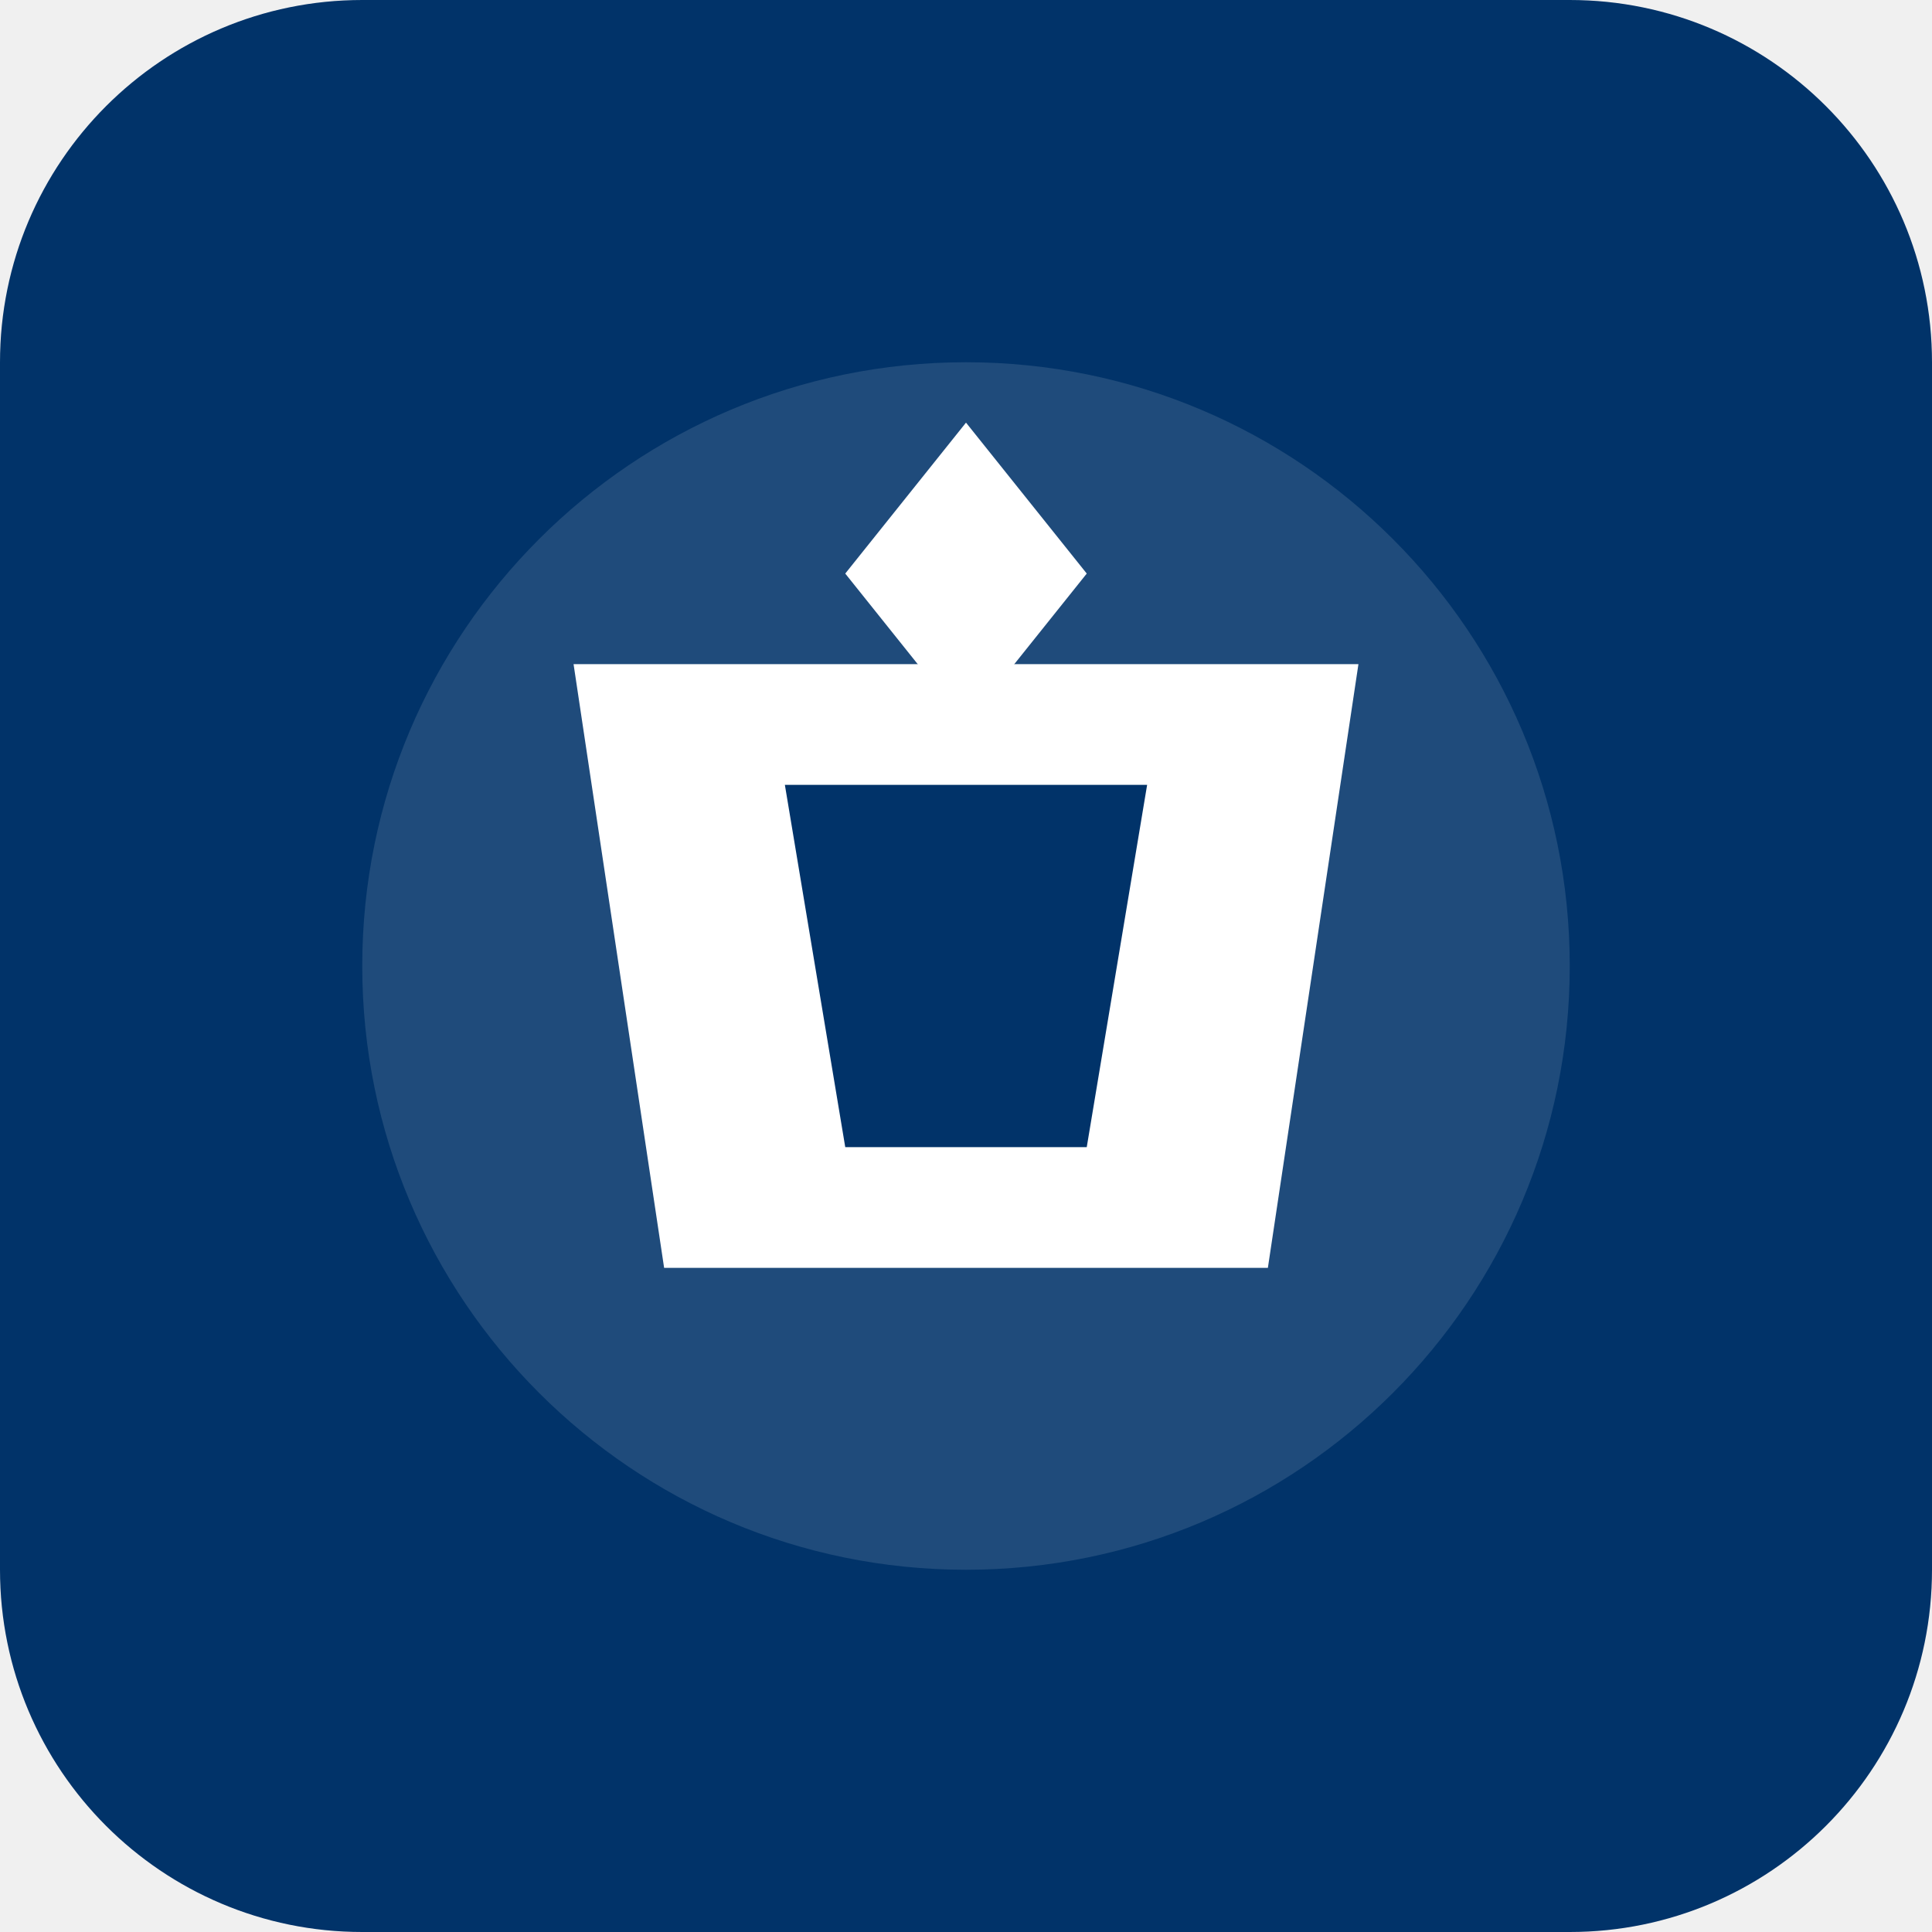
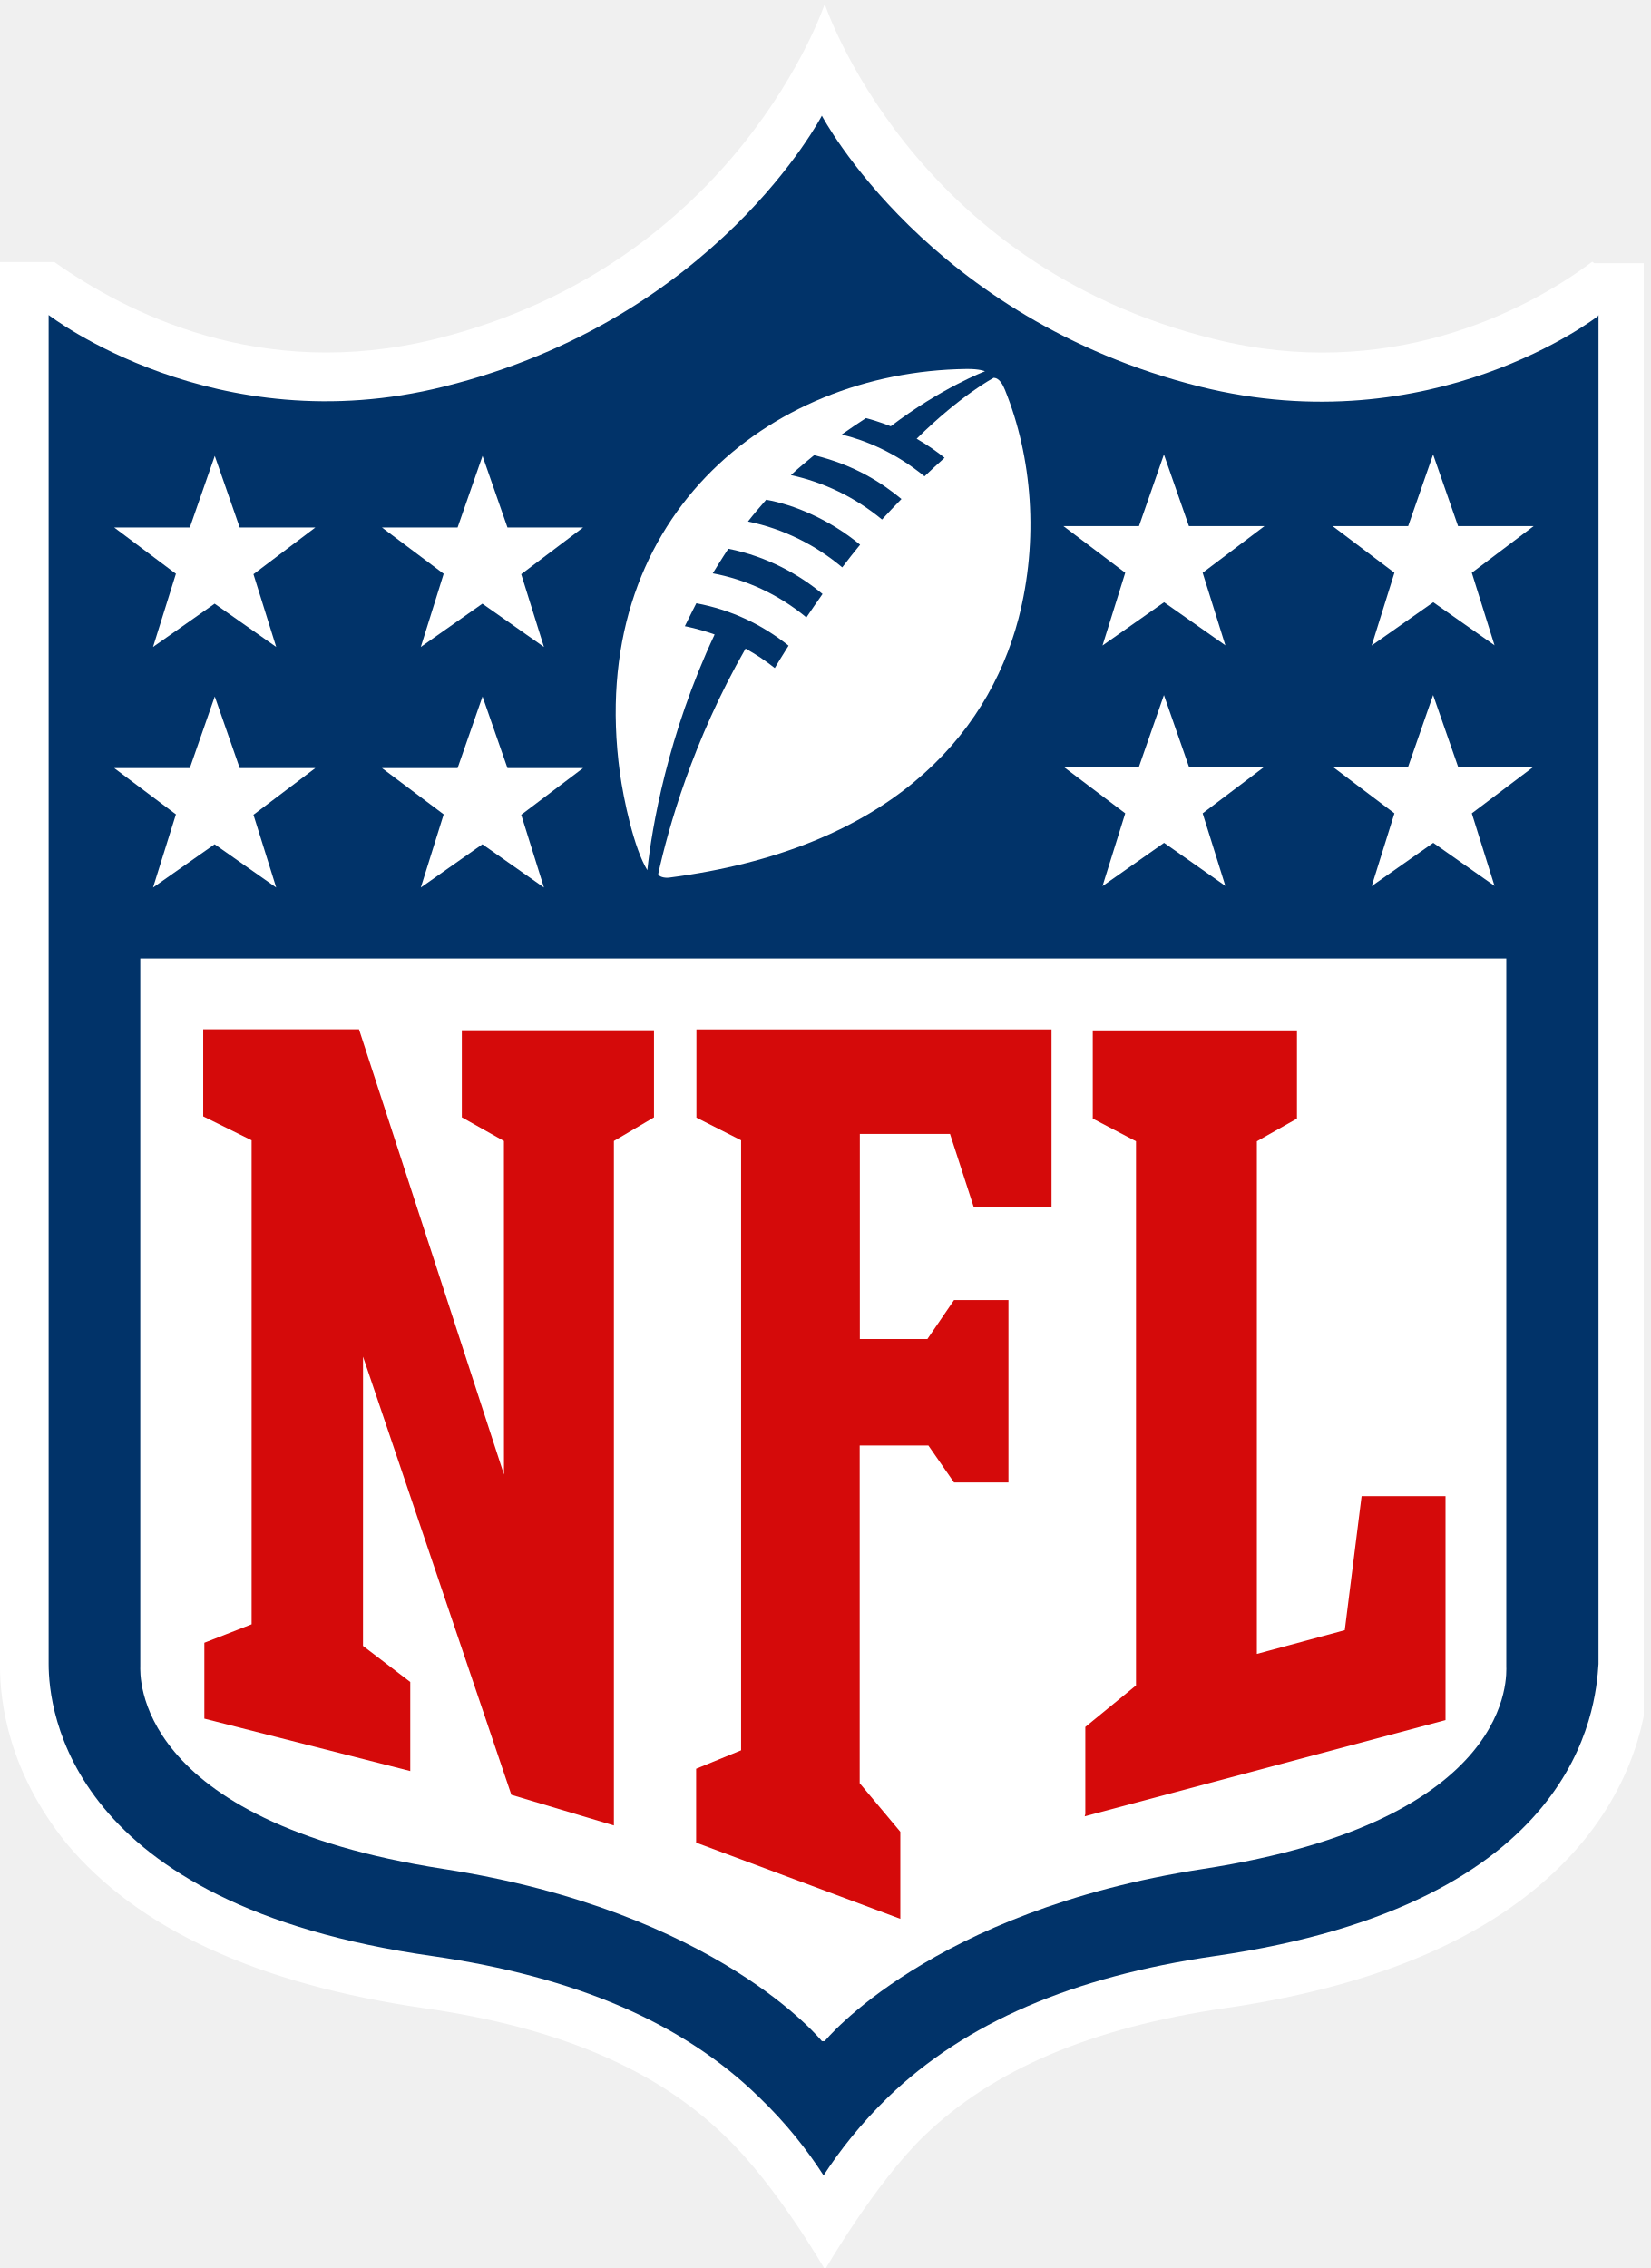
- <svg xmlns="http://www.w3.org/2000/svg" viewBox="0 0 128 128" role="img" aria-label="NFL">
-   <rect width="128" height="128" rx="24" fill="#013369" />
-   <circle cx="64" cy="64" r="40" fill="#ffffff" fill-opacity="0.12" />
-   <path d="M38 44 H90 L84 84 H44Z" fill="#ffffff" />
-   <path d="M52 52 H76 L72 76 H56Z" fill="#013369" />
-   <path d="M64 28 L72 38 L64 48 L56 38Z" fill="#ffffff" />
+ <svg xmlns="http://www.w3.org/2000/svg" xml:space="preserve" height="370.716" viewBox="0 0 178.517 245.941" width="269.748" version="1.1">
+   <defs>
+     <clipPath id="a" clipPathUnits="userSpaceOnUse">
+       <path d="m19 0h574v792h-574v-792z" />
+     </clipPath>
+   </defs>
+   <g transform="matrix(1.25 0 0 -1.25 -294 617)">
+     <g style="" transform="matrix(.716 0 0 .716 87.1 112)">
+       <g style="" clip-path="url(#a)" transform="matrix(.347 0 0 .347 200 258)">
+         <path d="m575 701c-24-18-72-42-132-27-106 26-136 117-136 117s-30.2-90.9-136-117c-60.9-15-108 9.2-133 26.9h-19v-490c0-13 3-37 23.1-62 24.9-30 66.9-49.3 125-57.7 47-6.7 81-21.3 105-44.6 18-17.1 35-46.7 35-46.7s17.5 30.2 34.6 46.7c24.2 23.3 58.5 37.8 105 44.6 58.2 8.41 100 28 125 58.1 20.1 24.4 23.1 48.9 23.1 61.2v490h-19.1" fill="#fff" />
+         <path d="m577 682s-57.7-44.9-139-24.6c-94.7 23.7-132 94.6-132 94.6s-36.8-71-132-94.6c-80-20-138 25-138 25v-471c0.01-16 6.7-84 134-102 50.1-7.25 87.5-23.3 114-49.2 9.68-9.28 17-18.7 22.6-27.4 5.63 8.67 13 18.1 22.6 27.4 26.9 25.9 64.3 42 114 49.2 127 18.3 133 86.3 134 102v471" fill="#013369" />
+         <path d="m307 79.7s36.8 45.4 132 60.1c110 16.9 106 68.3 106 70.9v247h-477v-247c0-2.6-3.24-54 106-70.9 95.6-14.8 132-60.1 132-60.1" fill="#fff" />
+         <g fill="#D50A0A">
+           <path d="m195 277-0.017 117-14.7 8.25v30.4h67.1v-30.4l-14-8.25v-239l-35.8 10.7-51.8 153-0.01-101 16.5-12.6v-31.1l-71.9 18.3v26.5l16.5 6.44v169l-16.9 8.35v30.4h54.4l50.8-156" />
+           <path d="m319 170 14.4-17.2v-30.4l-71.3 26.6v25.8l15.7 6.44v213l-15.6 7.91v30.8h124v-61.9h-27.2l-8.24 25.4h-31.5v-71.6h23.6l9.3 13.6h19v-63.7h-19l-8.95 12.9h-24v-118" />
+           <path d="m398 159v30.4l17.7 14.5v190l-15.1 7.91v30.8h71.3v-30.8l-14-7.91v-179l30.7 8.29 5.88 46.8h29.3v-78.2l-126-33.6" />
+         </g>
+         <g fill="#fff">
+           <path d="m80.5 508-21.6 16.2h26.4l8.71 25 8.71-25h26.4l-21.6-16.3 7.94-25.4-21.5 15.1-21.5-15.1 7.94 25.4" />
+           <path d="m174 508-21.6 16.2h26.4l8.71 25 8.71-25h26.4l-21.6-16.3 7.94-25.4-21.5 15.1-21.5-15.1 7.94 25.4" />
+           <path d="m80.5 592-21.6 16.2h26.4l8.71 25 8.71-25h26.4l-21.6-16.3 7.94-25.4-21.5 15.1-21.5-15.1 7.94 25.4" />
+           <path d="m174 592-21.6 16.2h26.4l8.71 25 8.71-25h26.4l-21.6-16.3 7.94-25.4-21.5 15.1-21.5-15.1 7.94 25.4" />
+           <path d="m541 483-21.5 15.1-21.5-15.1 7.94 25.4-21.6 16.3h26.4l8.71 25 8.71-25h26.4l-21.6-16.3 7.95-25.4" />
+           <path d="m447 483-21.5 15.1-21.5-15.1 7.94 25.4-21.6 16.3h26.4l8.71 25 8.72-25h26.4l-21.6-16.3 7.95-25.4" />
+           <path d="m541 567-21.5 15.1-21.5-15.1 7.94 25.4-21.6 16.3h26.4l8.71 25 8.71-25h26.4l-21.6-16.3 7.95-25.4" />
+           <path d="m447 567-21.5 15.1-21.5-15.1 7.94 25.4-21.6 16.3h26.4l8.71 25 8.72-25h26.4l-21.6-16.3 7.95-25.4" />
+           <path d="m327 611c-9.61 7.92-20.4 13-31.8 15.5 2.77 2.62 5.61 4.87 8.1 6.95 14.3-3.44 23.9-9.85 30.5-15.3-2.34-2.4-4.61-4.74-6.76-7.13zm-13.9-16.7c-9.16 7.69-20.3 13.4-32.9 16 1.93 2.49 4.19 5.14 6.36 7.6 9.64-1.71 22-6.79 32.8-15.7-2.2-2.64-4.26-5.32-6.2-7.87zm-12.5-17.5c-9.88 8.23-21.4 13.3-32.7 15.4 0 0 3.47 5.66 5.44 8.59 13.8-2.74 25-9.2 32.9-15.8-2.02-2.88-3.93-5.64-5.64-8.18zm65.3 83.6s-11.2-5.83-26.8-21.2c3.52-1.99 7.48-4.77 9.75-6.66-2.36-2.09-4.77-4.35-7.01-6.47-10.2 8.37-20.7 12.6-28.9 14.6 2.72 1.95 5.61 3.87 8.46 5.73 4.4-1.12 8.66-2.85 8.66-2.85 17.6 13.4 32.9 19.2 32.9 19.2s-1.77 0.866-6.48 0.804c-69.3-0.895-133-52.6-121-141 1.29-9.39 4.94-26.5 9.58-34 1.54 14.7 7.08 47.3 23.5 82.3-5.71 2.05-10.4 2.89-10.4 2.89 1.68 3.52 4.01 8.01 4.01 8.01 12.2-2.29 22.9-7.38 32.2-14.8-2.23-3.61-3.74-5.96-4.81-7.82-3.26 2.57-6.56 4.78-10.2 6.8-18.5-32.3-27-62.8-30.5-78.7 0.192-0.984 2.2-1.49 3.82-1.28 75.9 9.83 111 48.6 122 90.5 7.11 27.5 4.78 56.3-4.74 79.8-0.669 1.65-1.97 4.39-4.18 4.19" />
+         </g>
+       </g>
+     </g>
+   </g>
</svg>
